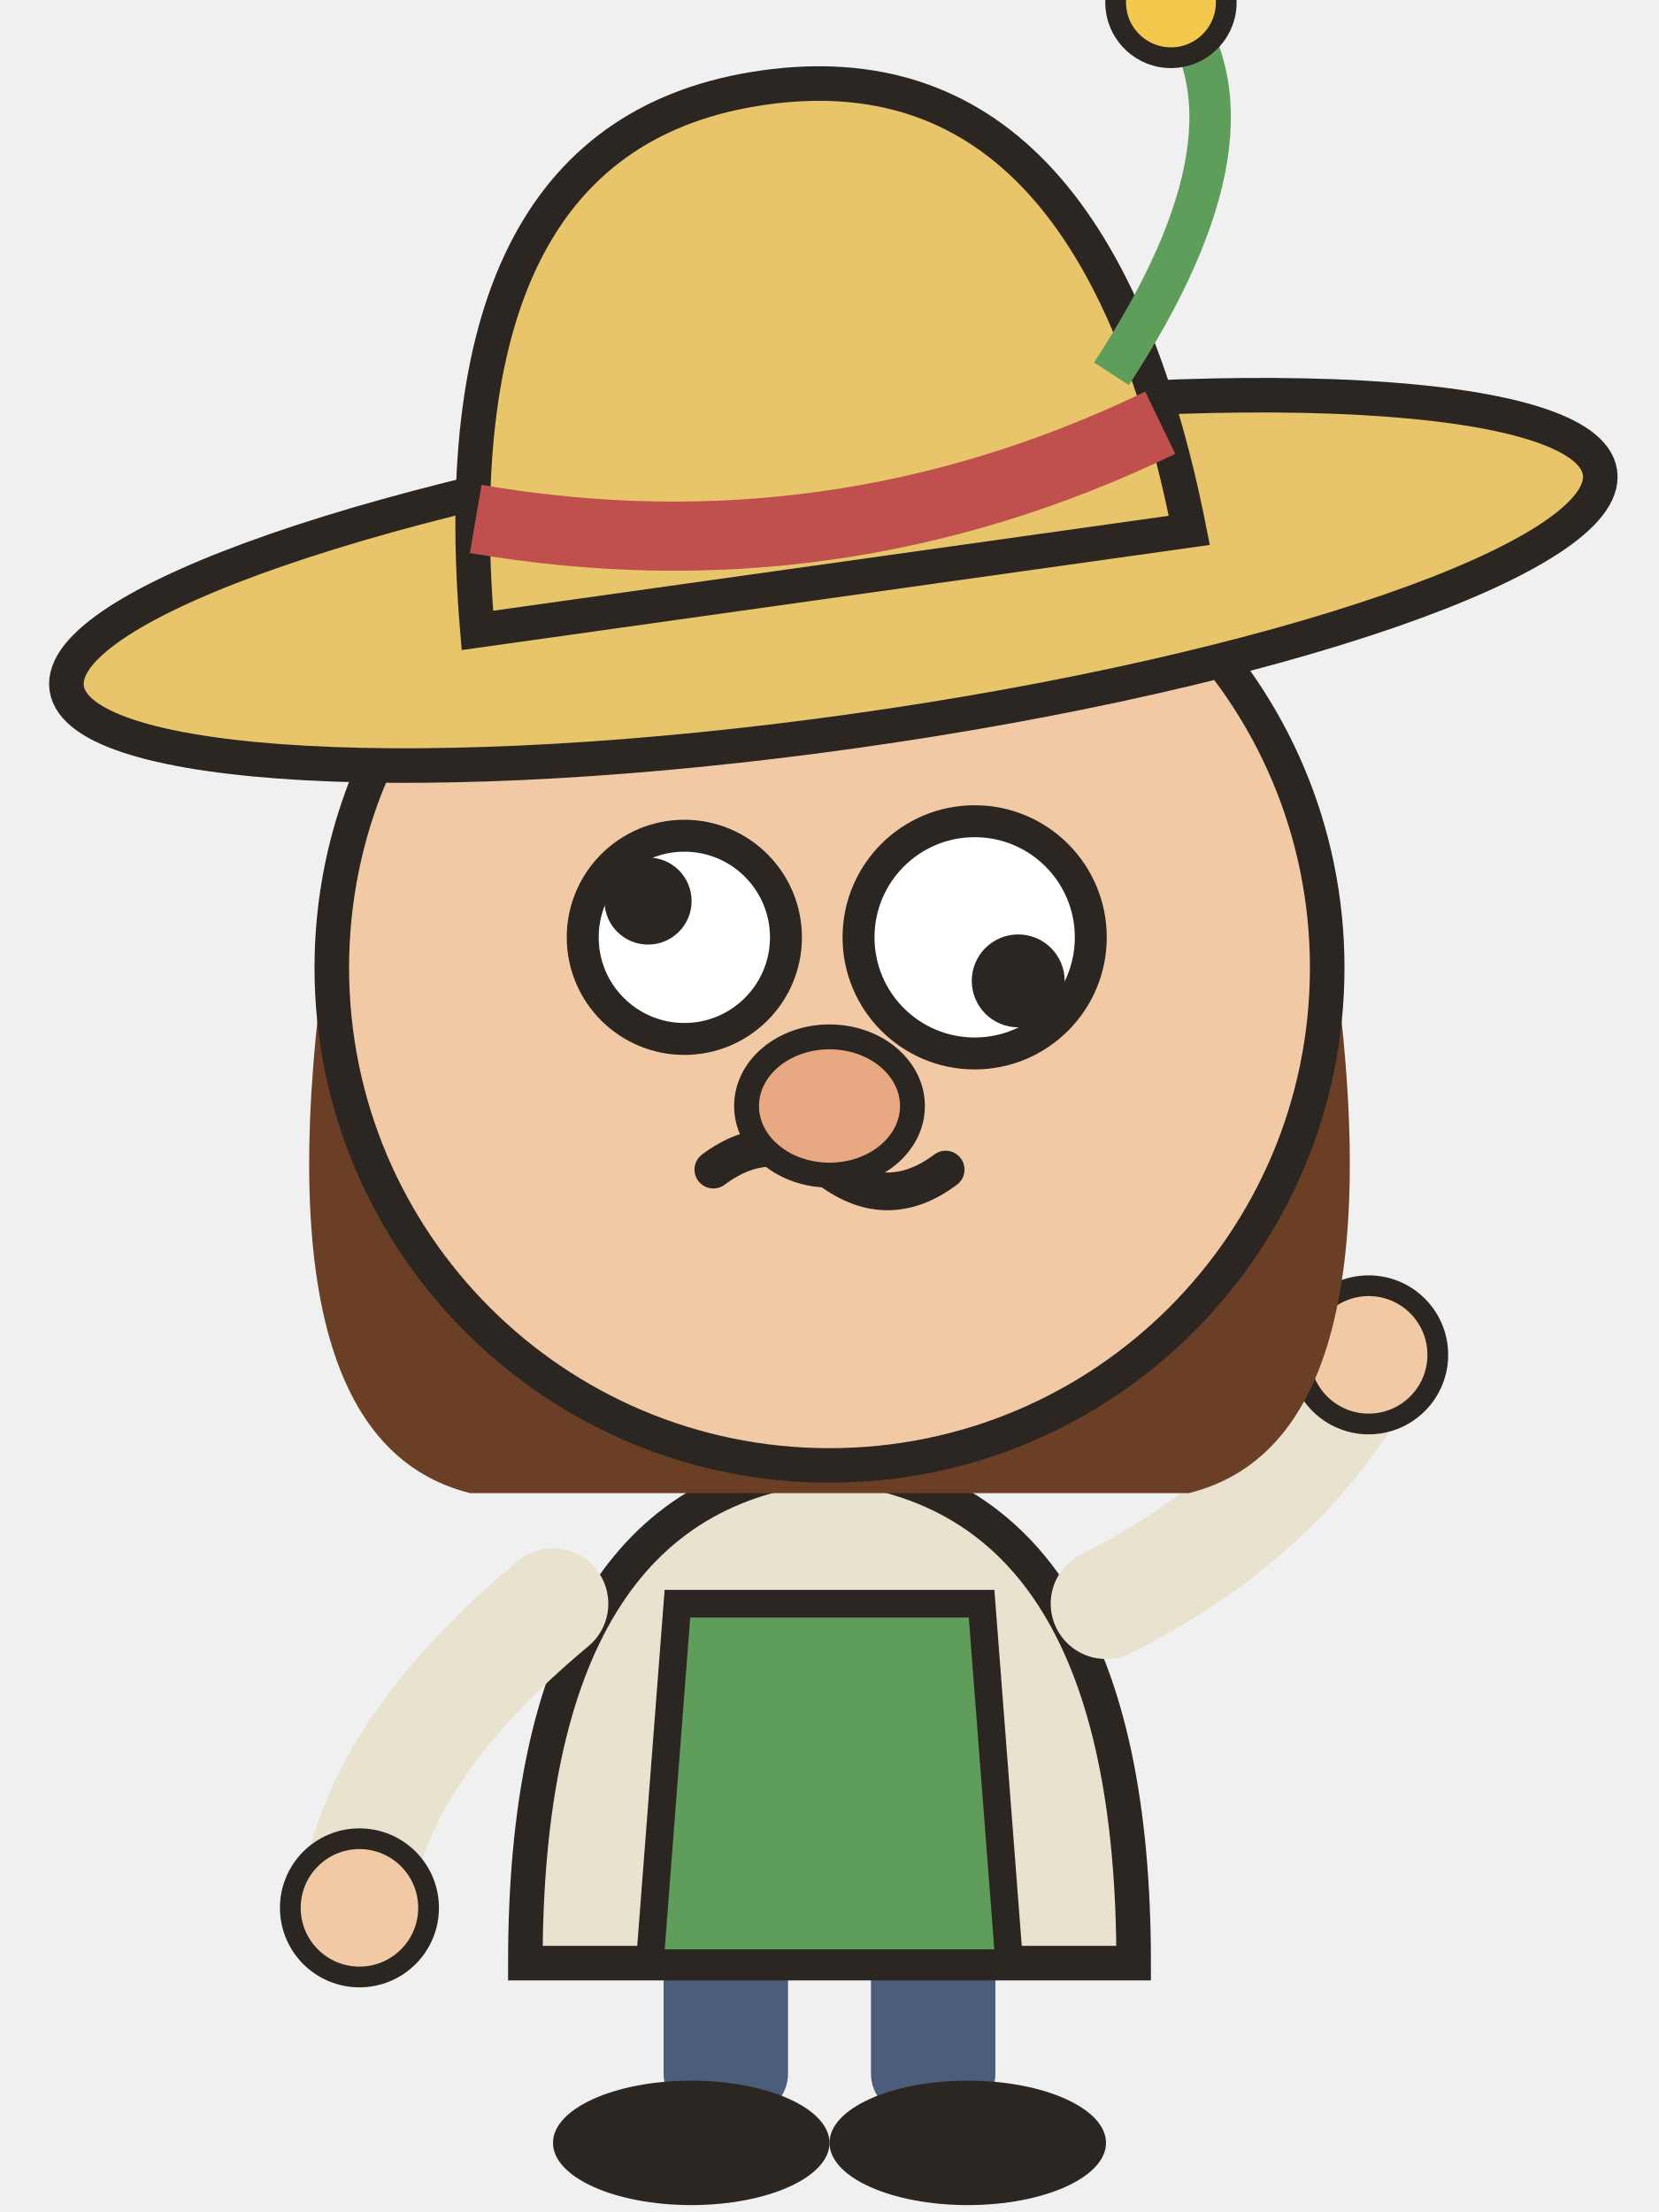
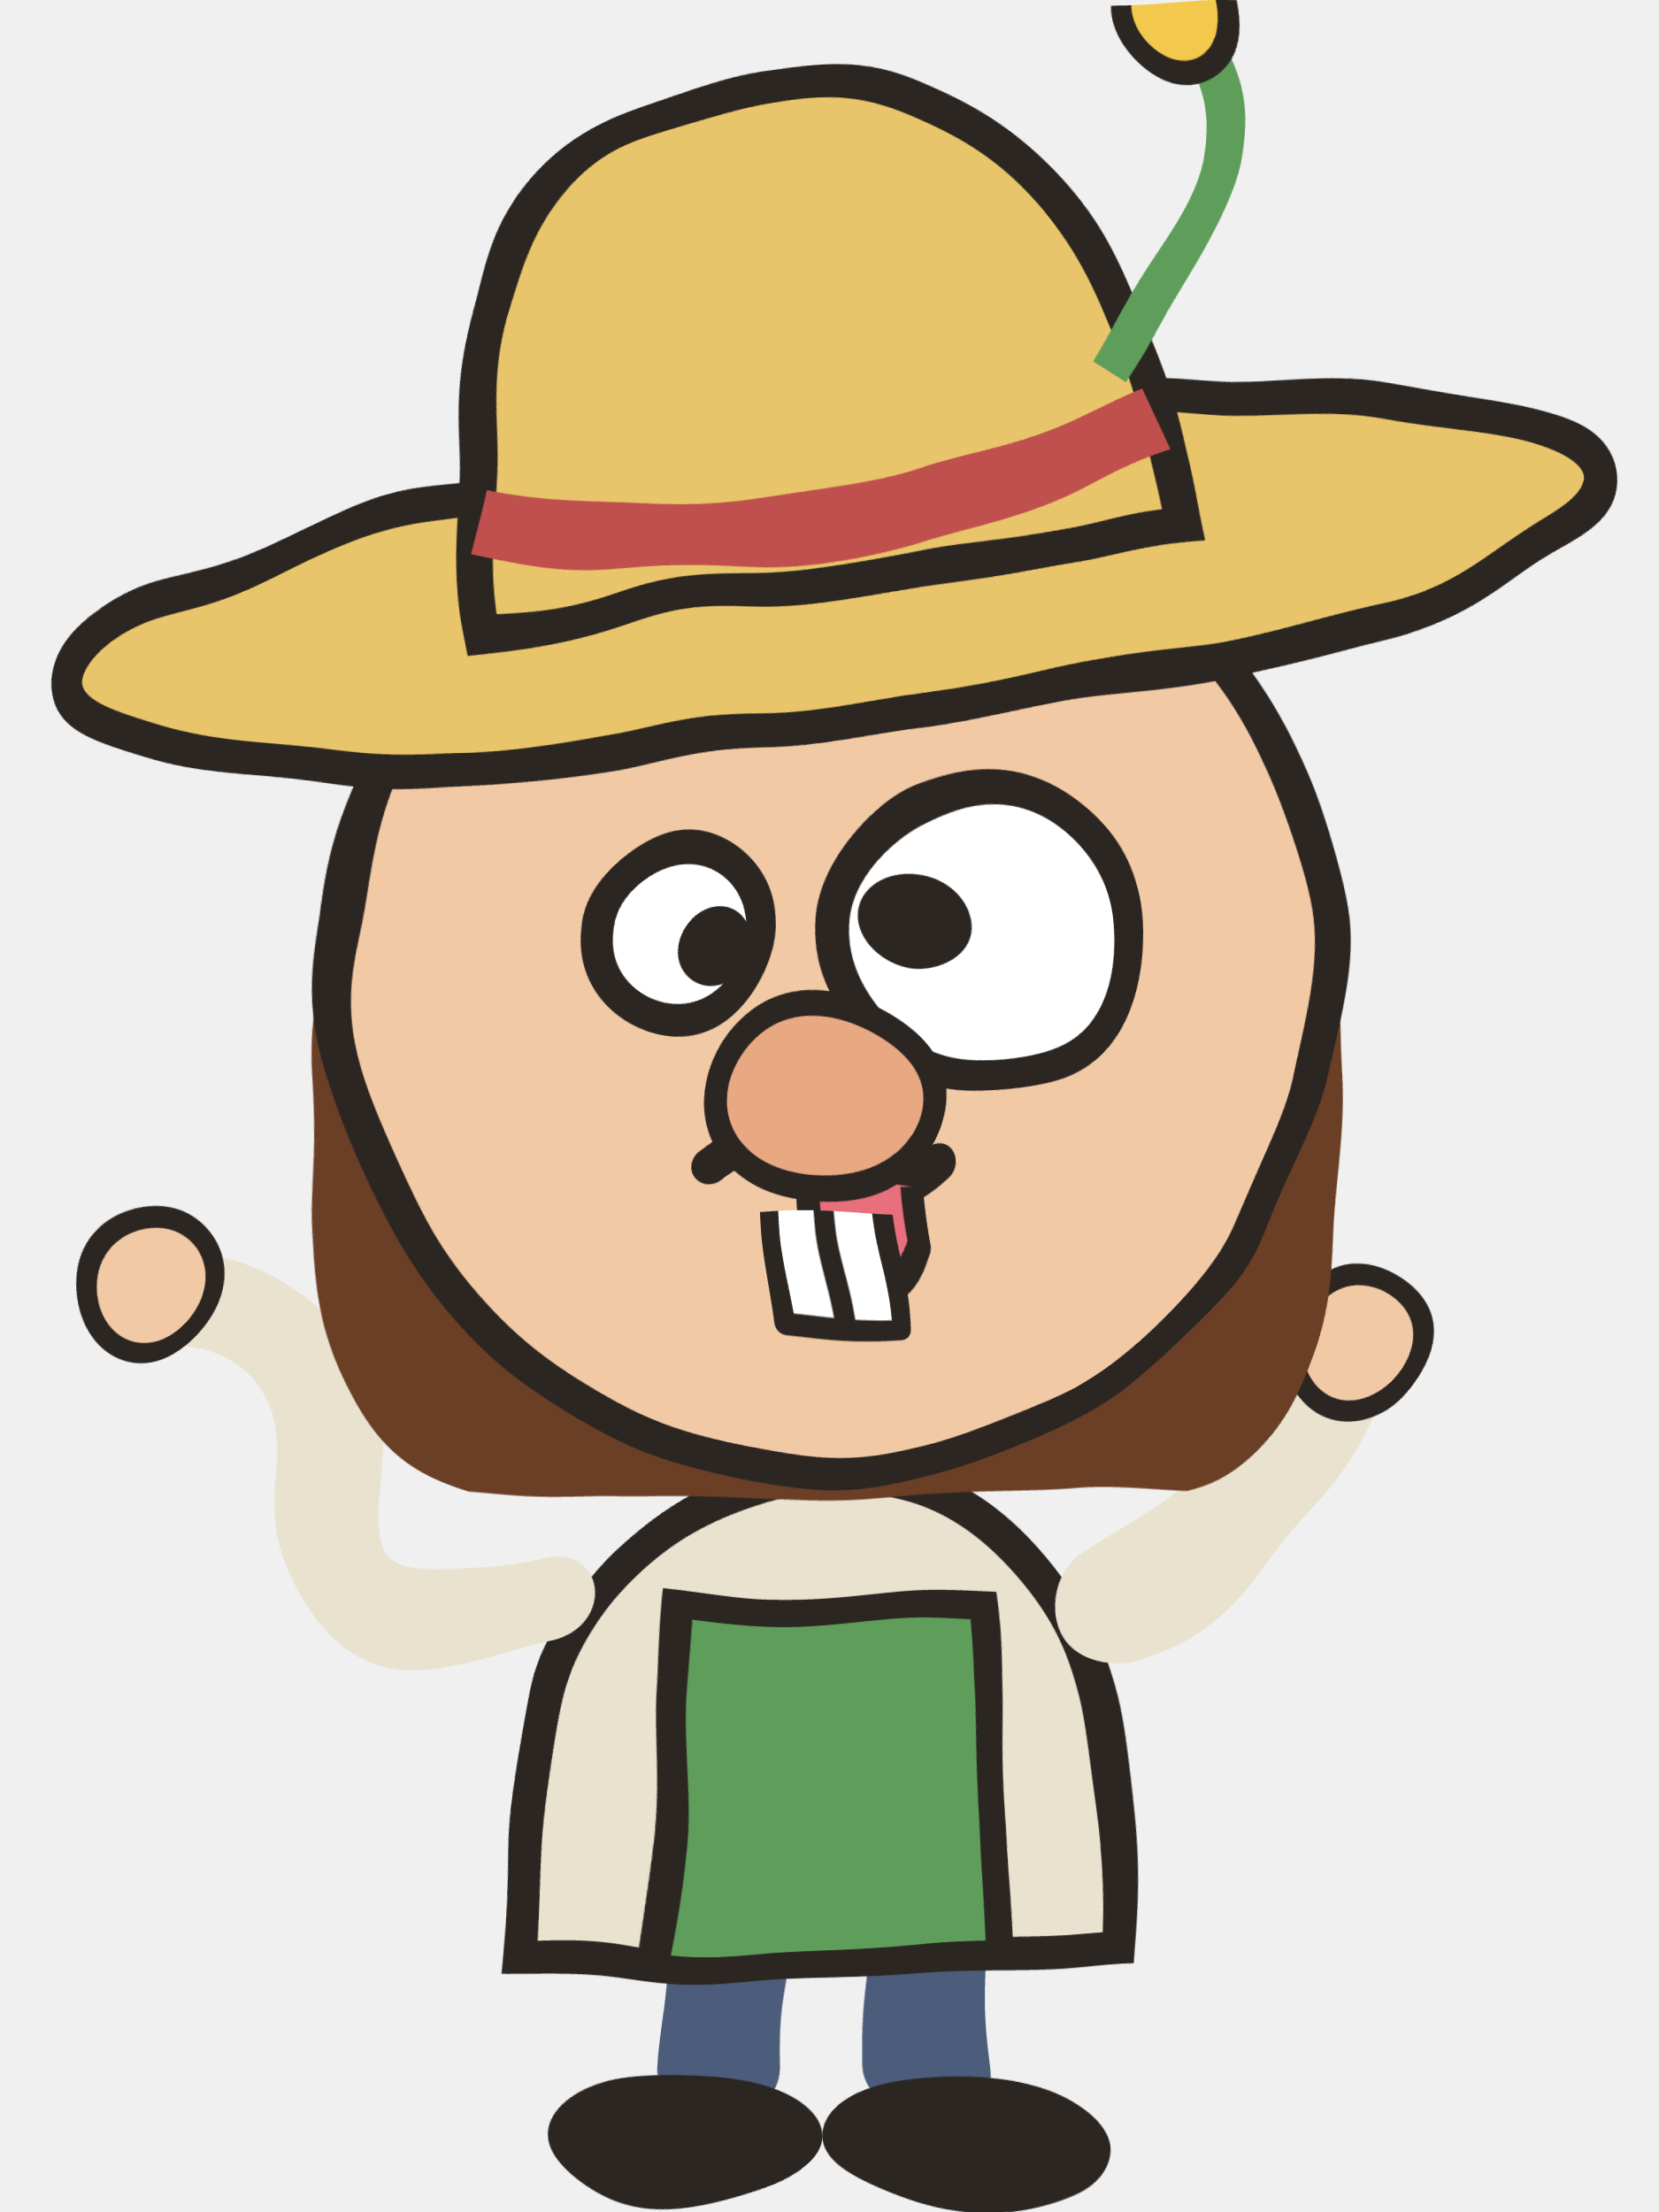
<svg xmlns="http://www.w3.org/2000/svg" overflow="visible" viewBox="0 0 120 160" width="120" height="160">
-   <rect x="48" y="138" width="9" height="15" rx="3" fill="#4b5d7a" />
-   <rect x="63" y="138" width="9" height="15" rx="3" fill="#4b5d7a" />
-   <ellipse cx="50" cy="155" rx="10" ry="4.5" fill="#2b2622" />
-   <ellipse cx="70" cy="155" rx="10" ry="4.5" fill="#2b2622" />
-   <path d="M38 142 Q38 108 60 106 Q82 108 82 142 Z" fill="#e9e2cf" stroke="#2b2622" stroke-width="2.5" />
-   <path d="M47 142 L49 116 L71 116 L73 142 Z" fill="#5f9e5a" stroke="#2b2622" stroke-width="2" />
-   <path d="M40 116 Q28 126 26 136" stroke="#e9e2cf" stroke-width="8" stroke-linecap="round" fill="none" />
-   <path d="M80 116 Q92 110 98 100" stroke="#e9e2cf" stroke-width="8" stroke-linecap="round" fill="none" />
-   <circle cx="26" cy="138" r="5" fill="#f2c9a5" stroke="#2b2622" stroke-width="1.5" />
-   <circle cx="99" cy="98" r="5" fill="#f2c9a5" stroke="#2b2622" stroke-width="1.5" />
-   <path d="M24 66 Q18 104 34 108 L86 108 Q102 104 96 66 Z" fill="#6b3f26" />
-   <circle cx="60" cy="70" r="36" fill="#f2c9a5" stroke="#2b2622" stroke-width="2.5" />
-   <g transform="rotate(-8 60 40)">
-     <ellipse cx="60" cy="42" rx="56" ry="11" fill="#e8c46a" stroke="#2b2622" stroke-width="2.5" />
-     <path d="M34 42 Q36 6 60 6 Q84 6 86 42 Z" fill="#e8c46a" stroke="#2b2622" stroke-width="2.5" />
-     <path d="M35 34 Q60 42 85 34" stroke="#c0504d" stroke-width="5" fill="none" />
-     <path d="M82 30 Q96 14 90 4" stroke="#5f9e5a" stroke-width="3" fill="none" />
-     <circle cx="90" cy="4" r="4" fill="#f2c94c" stroke="#2b2622" stroke-width="1.5" />
+   <defs>
+     <filter id="wobble" x="-10%" y="-10%" width="120%" height="120%">
+       <feTurbulence type="fractalNoise" baseFrequency="0.045" numOctaves="2" seed="7" />
+       <feDisplacementMap in="SourceGraphic" scale="4" />
+     </filter>
+   </defs>
+   <g filter="url(#wobble)">
+     <rect x="48" y="138" width="9" height="15" rx="3" fill="#4b5d7a" />
+     <rect x="63" y="138" width="9" height="15" rx="3" fill="#4b5d7a" />
+     <ellipse cx="50" cy="155" rx="10" ry="4.5" fill="#2b2622" />
+     <ellipse cx="70" cy="155" rx="10" ry="4.5" fill="#2b2622" />
+     <path d="M38 142 Q38 108 60 106 Q82 108 82 142 Z" fill="#e9e2cf" stroke="#2b2622" stroke-width="2.5" />
+     <path d="M47 142 L49 116 L71 116 L73 142 Z" fill="#5f9e5a" stroke="#2b2622" stroke-width="2" />
+     <path d="M40 116 Q22 120 24 108 Q26 96 12 94" stroke="#e9e2cf" stroke-width="7" stroke-linecap="round" fill="none" />
+     <path d="M80 116 Q92 110 98 100" stroke="#e9e2cf" stroke-width="8" stroke-linecap="round" fill="none" />
+     <circle cx="11" cy="93" r="5" fill="#f2c9a5" stroke="#2b2622" stroke-width="1.5" />
+     <circle cx="99" cy="98" r="5" fill="#f2c9a5" stroke="#2b2622" stroke-width="1.5" />
+     <path d="M24 66 Q18 104 34 108 L86 108 Q102 104 96 66 Z" fill="#6b3f26" />
+     <circle cx="60" cy="70" r="36" fill="#f2c9a5" stroke="#2b2622" stroke-width="2.5" />
+     <g transform="rotate(-8 60 40)">
+       <ellipse cx="60" cy="42" rx="56" ry="11" fill="#e8c46a" stroke="#2b2622" stroke-width="2.5" />
+       <path d="M34 42 Q36 6 60 6 Q84 6 86 42 Z" fill="#e8c46a" stroke="#2b2622" stroke-width="2.5" />
+       <path d="M35 34 Q60 42 85 34" stroke="#c0504d" stroke-width="5" fill="none" />
+       <path d="M82 30 Q96 14 90 4" stroke="#5f9e5a" stroke-width="3" fill="none" />
+       <circle cx="90" cy="4" r="4" fill="#f2c94c" stroke="#2b2622" stroke-width="1.5" />
+     </g>
+     <circle cx="49.5" cy="67.8" r="6.3" fill="#fff" stroke="#2b2622" stroke-width="2.31" />
+     <circle cx="52.125" cy="68.85" r="2.94" fill="#2b2622" />
+     <circle cx="71.55" cy="67.8" r="10.5" fill="#fff" stroke="#2b2622" stroke-width="2.31" />
+     <circle cx="66.3" cy="66.75" r="3.57" fill="#2b2622" />
+     <path d="M51.6 84.6 Q55.8 81.45 60 84.6 Q64.2 87.75 68.4 84.6" stroke="#2b2622" stroke-width="2.73" stroke-linecap="round" stroke-linejoin="round" fill="none" />
+     <path d="M58.95 85.125 L58.95 89.85 Q62.625 95.1 66.3 89.85 L66.3 86.175" fill="#e86f7c" stroke="#2b2622" stroke-width="1.68" stroke-linejoin="round" />
+     <ellipse cx="60" cy="80" rx="8" ry="6.5" fill="#e8a882" stroke="#2b2622" stroke-width="1.8" />
+     <path d="M56 88 L56 95 L60 95 L60 88 M60 88 L60 95 L64 95 L64 88" fill="#fff" stroke="#2b2622" stroke-width="1.4" stroke-linejoin="round" />
  </g>
-   <circle cx="49.5" cy="67.8" r="7.35" fill="#fff" stroke="#2b2622" stroke-width="2.31" />
-   <circle cx="46.875" cy="65.175" r="3.15" fill="#2b2622" />
-   <circle cx="70.5" cy="67.8" r="8.4" fill="#fff" stroke="#2b2622" stroke-width="2.31" />
-   <circle cx="73.65" cy="70.95" r="3.36" fill="#2b2622" />
-   <path d="M51.6 84.6 Q55.8 81.45 60 84.6 Q64.2 87.75 68.4 84.6" stroke="#2b2622" stroke-width="2.73" stroke-linecap="round" stroke-linejoin="round" fill="none" />
-   <ellipse cx="60" cy="80" rx="6" ry="5" fill="#e8a882" stroke="#2b2622" stroke-width="1.8" />
</svg>
